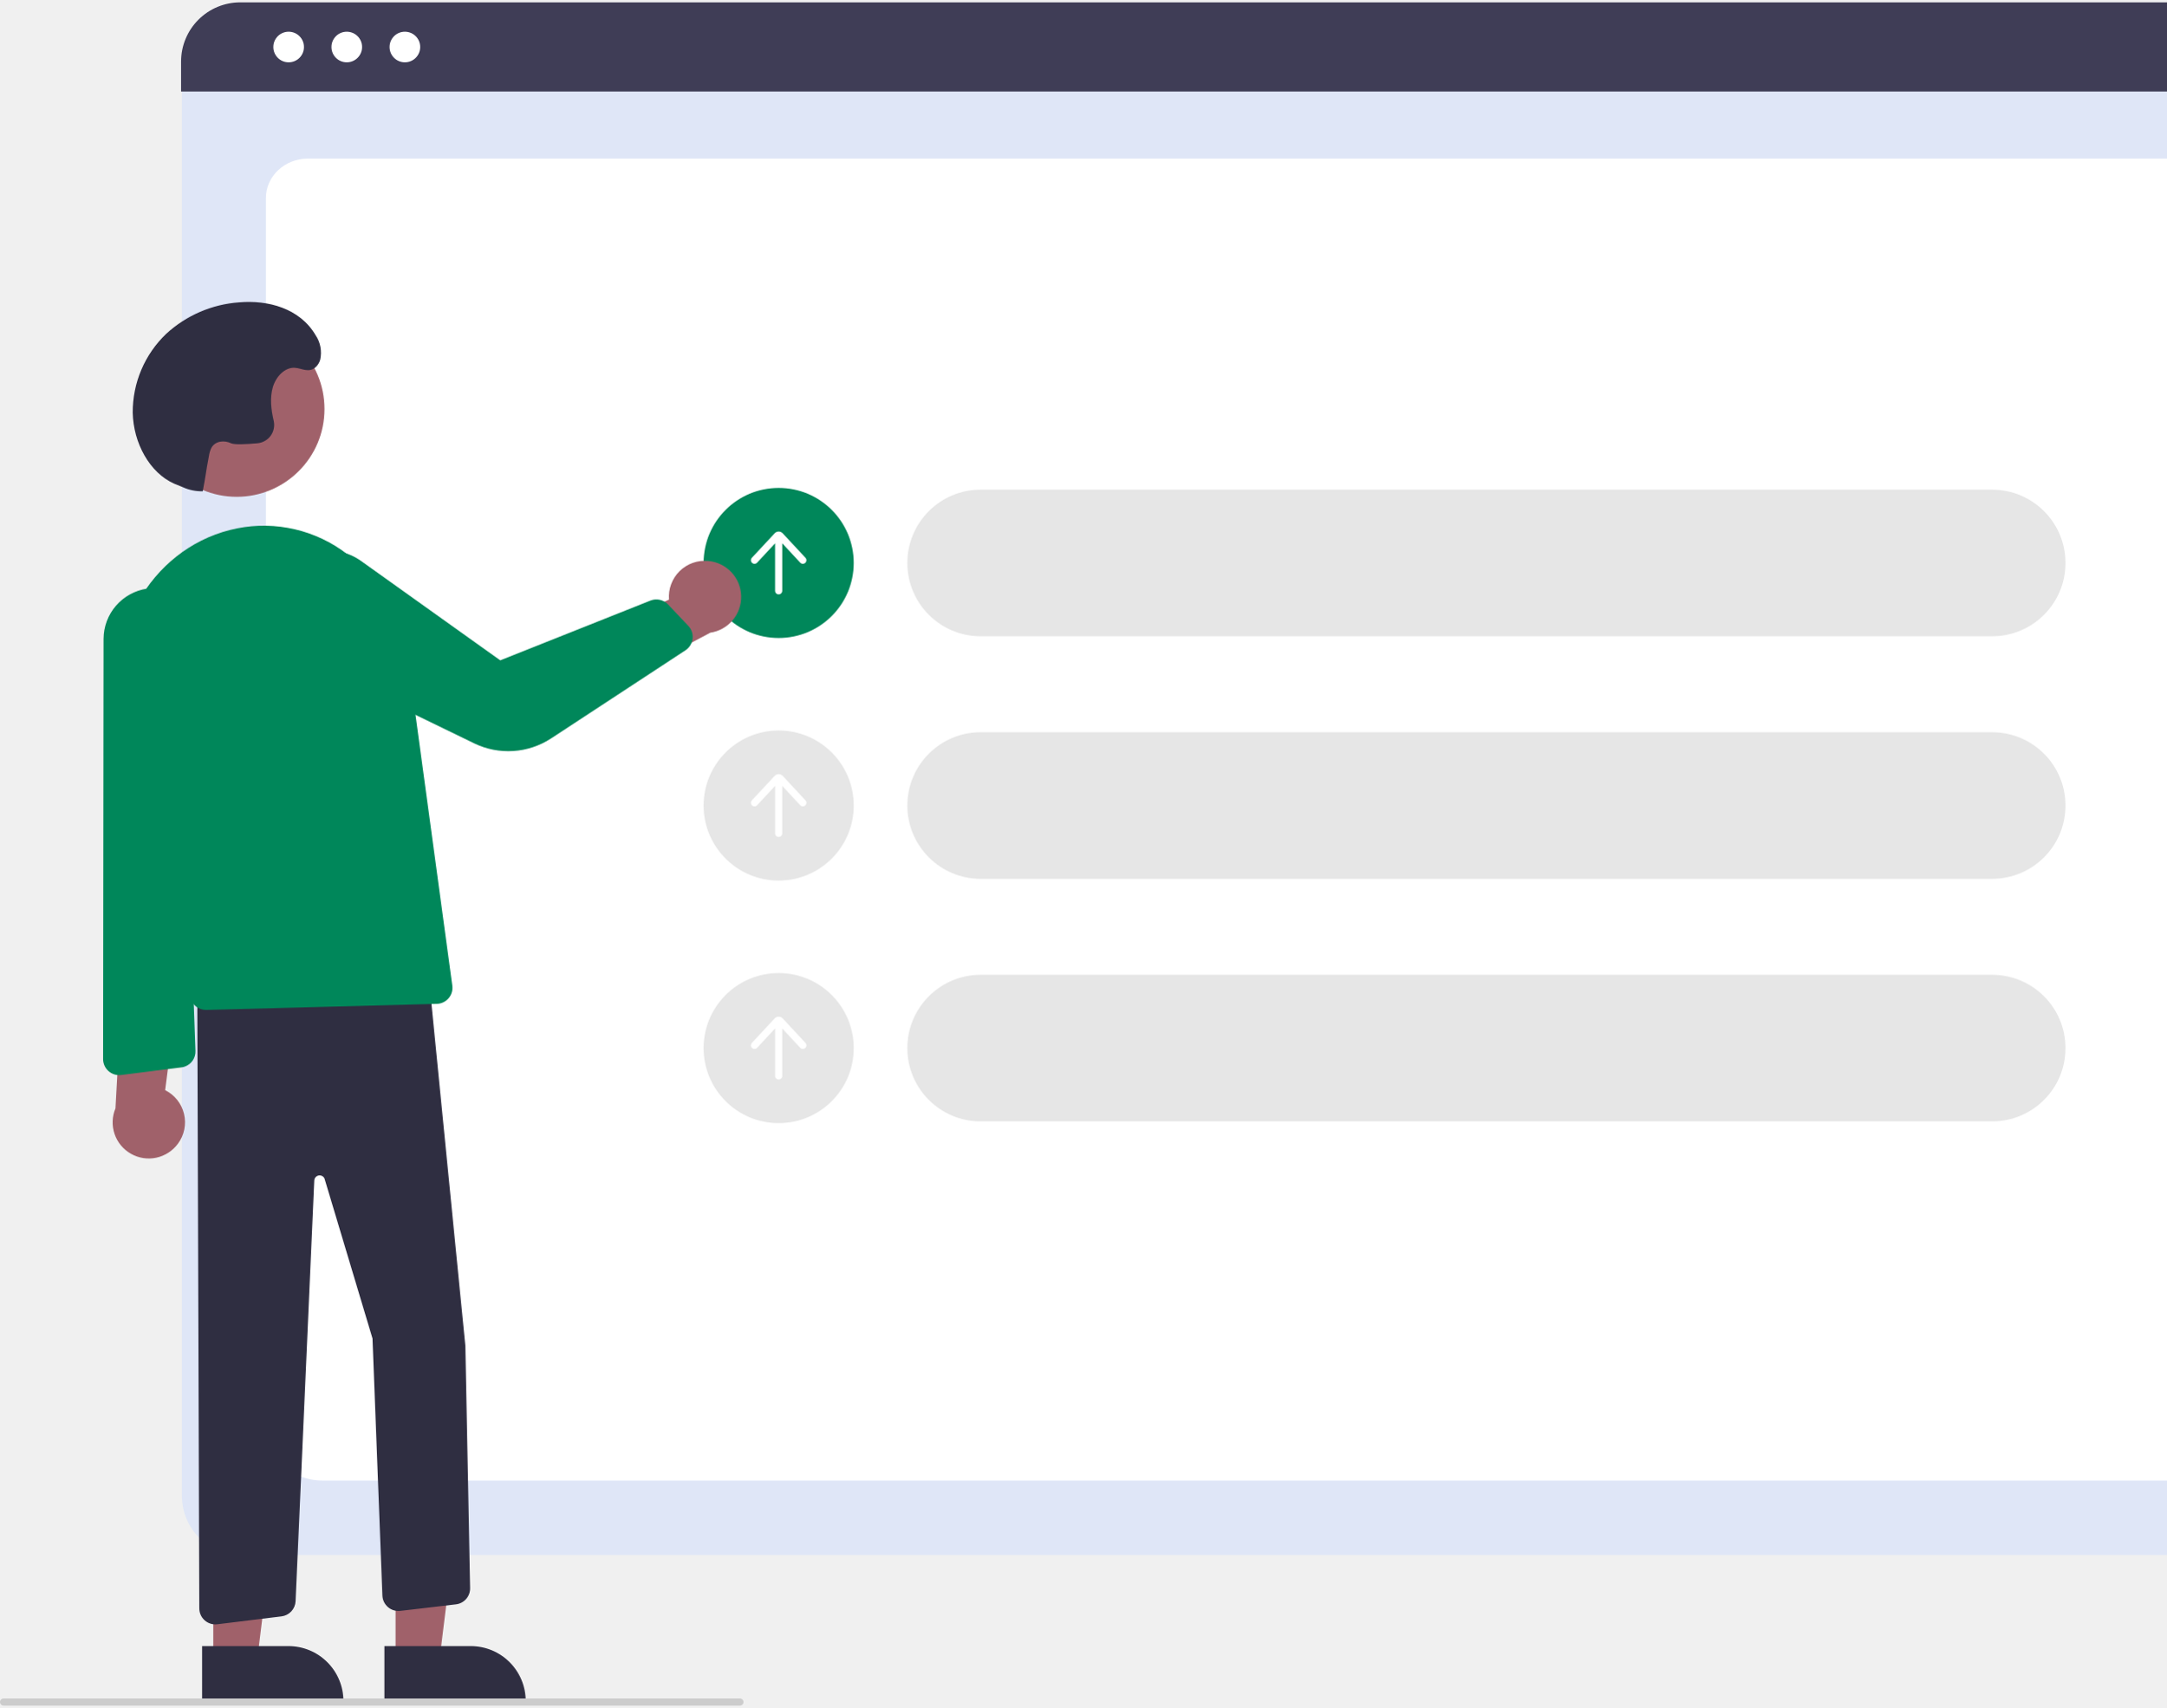
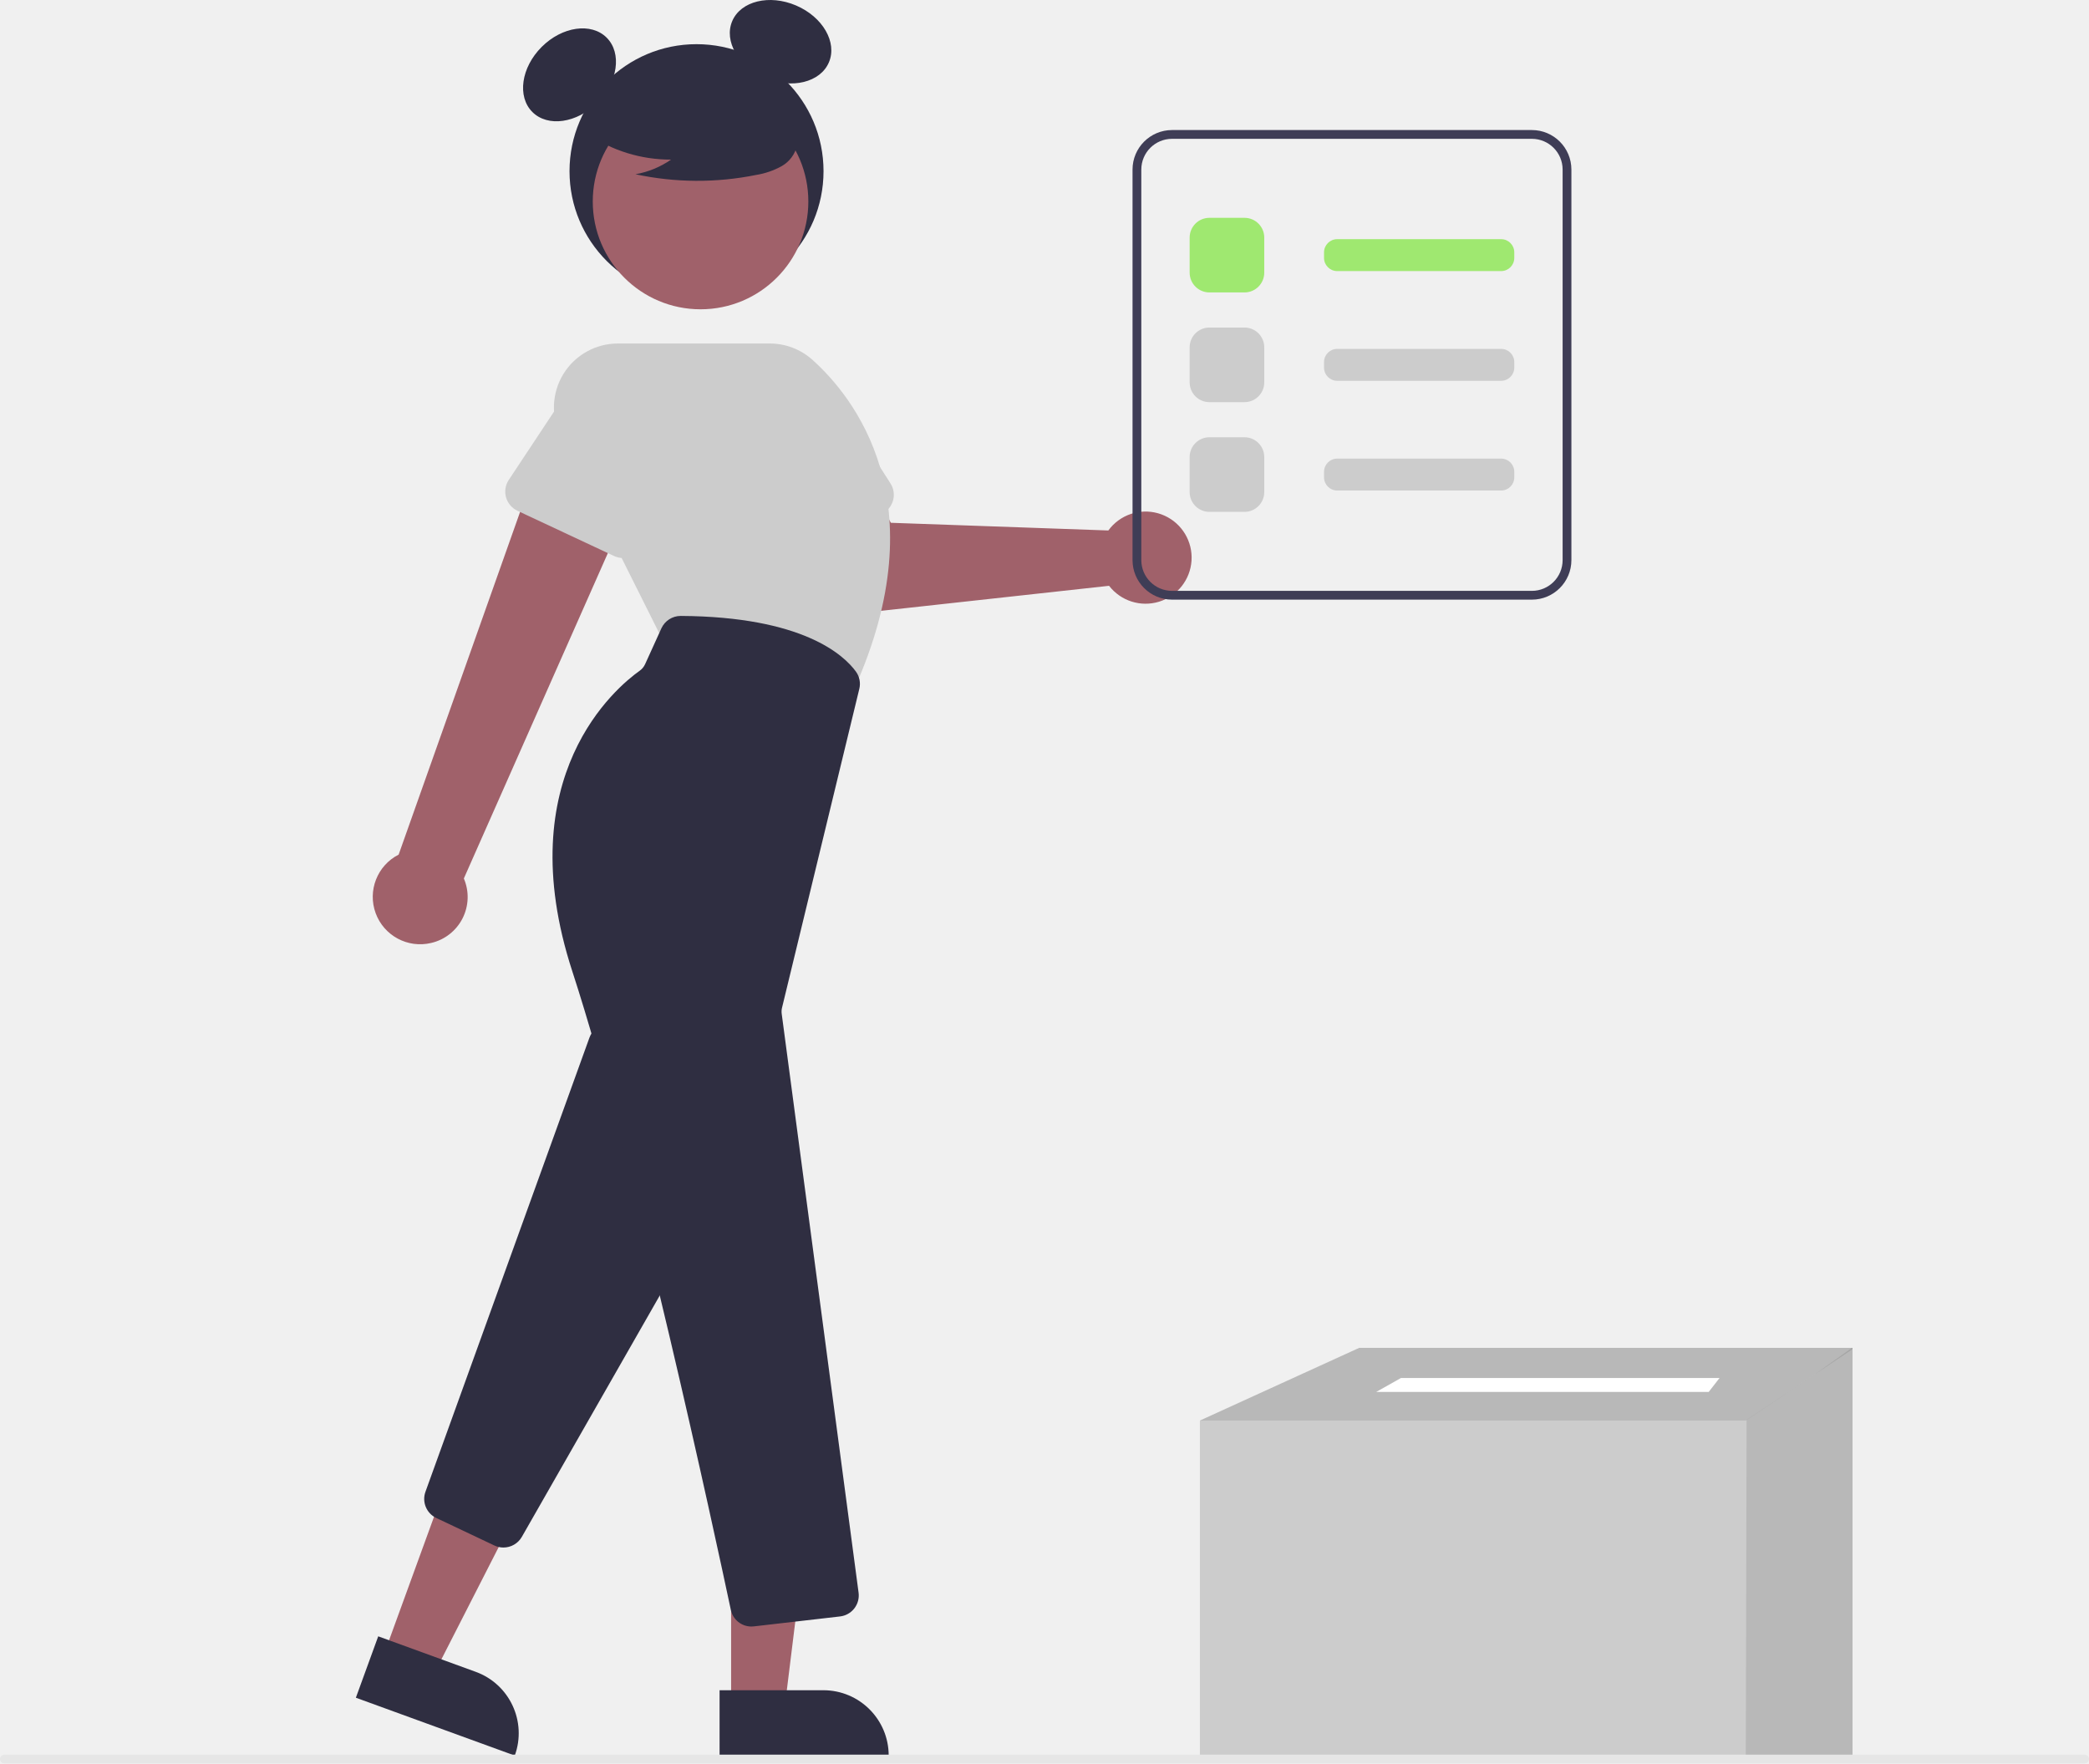
- <svg xmlns="http://www.w3.org/2000/svg" width="606" height="478" viewBox="0 0 606 478" fill="none">
-   <g clip-path="url(#clip0_626_1301)">
-     <path d="M708.224 435.206H67.385C63.011 435.201 58.817 433.461 55.724 430.367C52.63 427.274 50.89 423.08 50.885 418.706V23.552C50.889 20.347 52.164 17.274 54.43 15.008C56.696 12.742 59.768 11.467 62.973 11.463H712.427C715.687 11.467 718.813 12.764 721.118 15.069C723.423 17.375 724.72 20.5 724.724 23.761V418.706C724.719 423.08 722.979 427.274 719.886 430.367C716.792 433.461 712.598 435.201 708.224 435.206Z" fill="#DFE6F7" />
-     <path d="M687.504 414.373H90.259C81.504 414.373 74.382 407.703 74.382 399.505V55.4C74.382 49.32 79.66 44.373 86.147 44.373H691.421C698.016 44.373 703.382 49.401 703.382 55.582V399.505C703.382 407.703 696.259 414.373 687.504 414.373Z" fill="white" />
-     <path d="M724.494 25.608H50.654V17.207C50.66 12.818 52.407 8.611 55.512 5.508C58.616 2.406 62.825 0.661 67.214 0.658H707.934C712.323 0.661 716.532 2.406 719.636 5.508C722.741 8.611 724.488 12.818 724.494 17.207V25.608Z" fill="#3F3D56" />
-     <path d="M80.749 17.441C83.115 17.441 85.032 15.523 85.032 13.158C85.032 10.792 83.115 8.874 80.749 8.874C78.383 8.874 76.466 10.792 76.466 13.158C76.466 15.523 78.383 17.441 80.749 17.441Z" fill="white" />
-     <path d="M97.008 17.441C99.374 17.441 101.291 15.523 101.291 13.158C101.291 10.792 99.374 8.874 97.008 8.874C94.642 8.874 92.725 10.792 92.725 13.158C92.725 15.523 94.642 17.441 97.008 17.441Z" fill="white" />
-     <path d="M113.267 17.441C115.632 17.441 117.55 15.523 117.55 13.158C117.55 10.792 115.632 8.874 113.267 8.874C110.901 8.874 108.983 10.792 108.983 13.158C108.983 15.523 110.901 17.441 113.267 17.441Z" fill="white" />
-     <path d="M557.325 137.039H274.352C263.023 137.039 253.839 146.224 253.839 157.553V157.553C253.839 168.883 263.023 178.067 274.352 178.067H557.325C568.654 178.067 577.839 168.883 577.839 157.553C577.839 146.224 568.654 137.039 557.325 137.039Z" fill="#E6E6E6" />
-     <path d="M557.325 204.928H274.352C263.023 204.928 253.839 214.112 253.839 225.442V225.442C253.839 236.771 263.023 245.956 274.352 245.956H557.325C568.654 245.956 577.839 236.771 577.839 225.442C577.839 214.112 568.654 204.928 557.325 204.928Z" fill="#E6E6E6" />
-     <path d="M557.325 272.817H274.352C263.023 272.817 253.839 282.001 253.839 293.331V293.331C253.839 304.66 263.023 313.844 274.352 313.844H557.325C568.654 313.844 577.839 304.66 577.839 293.331C577.839 282.001 568.654 272.817 557.325 272.817Z" fill="#E6E6E6" />
-     <path d="M217.839 246.442C229.437 246.442 238.839 237.04 238.839 225.442C238.839 213.844 229.437 204.442 217.839 204.442C206.241 204.442 196.839 213.844 196.839 225.442C196.839 237.04 206.241 246.442 217.839 246.442Z" fill="#E6E6E6" />
-     <path d="M225.337 223.996L218.96 217.137C218.817 216.983 218.643 216.861 218.451 216.776C218.258 216.692 218.05 216.649 217.839 216.649C217.629 216.649 217.421 216.692 217.228 216.776C217.035 216.86 216.862 216.983 216.718 217.137L210.341 223.996C210.251 224.092 210.182 224.205 210.136 224.328C210.09 224.451 210.069 224.582 210.074 224.713C210.079 224.845 210.109 224.974 210.164 225.093C210.219 225.213 210.296 225.32 210.392 225.41C210.489 225.499 210.602 225.569 210.725 225.615C210.848 225.661 210.979 225.682 211.11 225.677C211.242 225.672 211.371 225.642 211.49 225.587C211.61 225.532 211.717 225.455 211.807 225.358L216.838 219.946V233.235C216.838 233.5 216.943 233.754 217.13 233.942C217.318 234.129 217.572 234.235 217.838 234.235C218.103 234.235 218.357 234.129 218.545 233.942C218.732 233.754 218.838 233.5 218.838 233.235V219.942L223.87 225.358C224.051 225.552 224.301 225.666 224.566 225.675C224.831 225.685 225.089 225.588 225.283 225.408C225.477 225.228 225.592 224.978 225.602 224.713C225.612 224.448 225.516 224.19 225.337 223.996Z" fill="white" />
-     <path d="M217.839 314.331C229.437 314.331 238.839 304.929 238.839 293.331C238.839 281.733 229.437 272.331 217.839 272.331C206.241 272.331 196.839 281.733 196.839 293.331C196.839 304.929 206.241 314.331 217.839 314.331Z" fill="#E6E6E6" />
-     <path d="M225.337 291.884L218.96 285.026C218.817 284.872 218.643 284.749 218.451 284.665C218.258 284.581 218.05 284.538 217.839 284.538C217.629 284.538 217.421 284.581 217.228 284.665C217.035 284.749 216.862 284.872 216.718 285.026L210.341 291.884C210.251 291.981 210.181 292.094 210.135 292.217C210.089 292.34 210.068 292.471 210.072 292.603C210.077 292.734 210.108 292.863 210.162 292.983C210.217 293.103 210.295 293.21 210.391 293.3C210.488 293.39 210.601 293.459 210.724 293.505C210.847 293.551 210.978 293.572 211.11 293.567C211.241 293.562 211.371 293.532 211.49 293.477C211.61 293.422 211.717 293.344 211.807 293.247L216.838 287.835V301.124C216.838 301.389 216.943 301.643 217.13 301.831C217.318 302.018 217.572 302.124 217.838 302.124C218.103 302.124 218.357 302.018 218.545 301.831C218.732 301.643 218.838 301.389 218.838 301.124V287.831L223.87 293.247C224.051 293.441 224.301 293.555 224.566 293.564C224.831 293.573 225.089 293.477 225.283 293.297C225.477 293.117 225.592 292.867 225.602 292.602C225.612 292.337 225.516 292.079 225.337 291.884Z" fill="white" />
-     <path d="M217.839 178.553C229.437 178.553 238.839 169.151 238.839 157.553C238.839 145.955 229.437 136.553 217.839 136.553C206.241 136.553 196.839 145.955 196.839 157.553C196.839 169.151 206.241 178.553 217.839 178.553Z" fill="#00875A" />
-     <path d="M225.337 156.107L218.96 149.249C218.817 149.095 218.643 148.972 218.451 148.888C218.258 148.804 218.05 148.76 217.839 148.76C217.629 148.76 217.421 148.804 217.228 148.888C217.035 148.972 216.862 149.094 216.718 149.248L210.341 156.107C210.251 156.203 210.181 156.316 210.135 156.439C210.089 156.562 210.068 156.694 210.072 156.825C210.077 156.957 210.108 157.086 210.162 157.205C210.217 157.325 210.295 157.433 210.391 157.522C210.488 157.612 210.601 157.682 210.724 157.728C210.847 157.773 210.978 157.795 211.11 157.79C211.241 157.785 211.371 157.754 211.49 157.699C211.61 157.644 211.717 157.566 211.807 157.47L216.838 152.058V165.346C216.838 165.611 216.943 165.866 217.13 166.053C217.318 166.241 217.572 166.346 217.838 166.346C218.103 166.346 218.357 166.241 218.545 166.053C218.732 165.866 218.838 165.611 218.838 165.346V152.054L223.87 157.469C224.051 157.663 224.301 157.777 224.566 157.786C224.831 157.796 225.089 157.7 225.283 157.519C225.477 157.339 225.592 157.089 225.602 156.824C225.612 156.559 225.516 156.301 225.337 156.107Z" fill="white" />
-     <path d="M198.147 156.992C196.683 156.851 195.207 157.033 193.821 157.525C192.436 158.016 191.175 158.805 190.128 159.837C189.08 160.869 188.272 162.117 187.759 163.495C187.246 164.873 187.042 166.346 187.16 167.811L154.453 182.206L170.055 192.277L198.722 177.064C201.171 176.702 203.401 175.454 204.991 173.557C206.581 171.661 207.421 169.246 207.35 166.772C207.279 164.298 206.303 161.936 204.606 160.134C202.91 158.331 200.612 157.213 198.147 156.992Z" fill="#A0616A" />
-     <path d="M66.215 139.035C79.78 139.035 90.776 128.039 90.776 114.474C90.776 100.91 79.78 89.913 66.215 89.913C52.651 89.913 41.654 100.91 41.654 114.474C41.654 128.039 52.651 139.035 66.215 139.035Z" fill="#A0616A" />
-     <path d="M110.667 464.689L122.927 464.688L128.759 417.4L110.665 417.401L110.667 464.689Z" fill="#A0616A" />
-     <path d="M107.54 460.686L131.684 460.685H131.685C133.705 460.685 135.706 461.083 137.573 461.856C139.44 462.629 141.136 463.762 142.565 465.191C143.993 466.62 145.127 468.316 145.9 470.183C146.673 472.05 147.071 474.05 147.071 476.071V476.571L107.541 476.572L107.54 460.686Z" fill="#2F2E41" />
-     <path d="M59.667 464.689L71.927 464.688L77.759 417.4L59.665 417.401L59.667 464.689Z" fill="#A0616A" />
-     <path d="M56.54 460.686L80.684 460.685H80.685C82.705 460.685 84.706 461.083 86.573 461.856C88.44 462.629 90.136 463.762 91.564 465.191C92.993 466.62 94.127 468.316 94.9 470.183C95.673 472.05 96.071 474.05 96.071 476.071V476.571L56.541 476.572L56.54 460.686Z" fill="#2F2E41" />
-     <path d="M57.272 453.492C56.795 453.071 56.412 452.554 56.15 451.975C55.887 451.396 55.75 450.767 55.748 450.131L55.171 272.93L119.193 270.462L119.663 270.445L130.192 376.737L131.511 444.451C131.537 445.569 131.143 446.656 130.408 447.499C129.673 448.342 128.649 448.88 127.538 449.007L111.998 450.836C111.381 450.909 110.756 450.854 110.162 450.673C109.568 450.493 109.018 450.192 108.547 449.788C108.075 449.385 107.692 448.888 107.421 448.329C107.151 447.77 106.999 447.162 106.975 446.542L104.208 374.605L90.774 329.821C90.633 329.517 90.394 329.27 90.096 329.118C89.798 328.966 89.458 328.918 89.129 328.982C88.801 329.045 88.503 329.217 88.283 329.469C88.063 329.722 87.934 330.04 87.917 330.375L82.687 448.138C82.634 449.196 82.21 450.201 81.488 450.976C80.766 451.75 79.794 452.246 78.743 452.374L60.797 454.583C60.166 454.661 59.525 454.604 58.917 454.416C58.309 454.228 57.749 453.913 57.272 453.492Z" fill="#2F2E41" />
-     <path d="M53.227 279.219L34.259 202.19C28.348 178.188 41.85 154.021 64.356 148.318C69.637 146.969 75.145 146.767 80.51 147.724C85.876 148.68 90.975 150.774 95.464 153.865C100.568 157.395 104.869 161.963 108.088 167.268C111.307 172.574 113.371 178.499 114.144 184.657L126.534 275.848C126.62 276.475 126.572 277.112 126.394 277.719C126.216 278.325 125.913 278.888 125.503 279.37C125.094 279.851 124.587 280.241 124.017 280.514C123.447 280.787 122.825 280.936 122.193 280.953L57.714 282.642C57.675 282.643 57.636 282.643 57.597 282.643C56.592 282.639 55.617 282.3 54.825 281.68C54.034 281.06 53.472 280.194 53.227 279.219Z" fill="#00875A" />
-     <path d="M132.688 208.055L84.6 184.698C82.588 183.721 80.802 182.337 79.353 180.635C77.905 178.932 76.825 176.947 76.183 174.805C75.541 172.664 75.351 170.412 75.624 168.193C75.897 165.974 76.628 163.836 77.77 161.914C78.912 159.992 80.44 158.328 82.259 157.028C84.077 155.727 86.146 154.818 88.333 154.358C90.521 153.898 92.781 153.897 94.969 154.355C97.157 154.813 99.226 155.721 101.046 157.02L139.954 184.806L181.956 168.081C182.792 167.745 183.71 167.67 184.59 167.864C185.469 168.058 186.27 168.512 186.888 169.167L192.552 175.148C193.005 175.626 193.347 176.197 193.555 176.822C193.763 177.446 193.831 178.109 193.755 178.763C193.679 179.417 193.46 180.046 193.114 180.606C192.769 181.166 192.304 181.643 191.754 182.004L154.151 206.674C150.995 208.733 147.361 209.942 143.601 210.184C139.84 210.426 136.081 209.693 132.688 208.055Z" fill="#00875A" />
-     <path d="M56.716 137.494C54.788 137.532 52.876 137.137 51.12 136.338C50.337 135.994 49.524 135.711 48.742 135.366C41.838 132.321 37.29 123.927 37.127 115.479C37.107 111.361 37.926 107.281 39.536 103.49C41.145 99.699 43.51 96.276 46.487 93.43C52.105 88.26 59.312 85.15 66.928 84.611C74.878 83.919 83.83 86.221 88.272 93.779C88.948 94.776 89.412 95.901 89.637 97.084C89.862 98.268 89.843 99.485 89.581 100.66C89.382 101.375 89.008 102.03 88.494 102.566C86.51 104.581 84.532 103.066 82.51 102.932C79.73 102.748 77.234 105.317 76.336 108.326C75.439 111.335 75.834 114.647 76.558 117.716L76.572 117.774C76.736 118.49 76.744 119.233 76.597 119.953C76.45 120.673 76.15 121.354 75.718 121.948C75.286 122.543 74.732 123.038 74.093 123.401C73.453 123.763 72.744 123.985 72.012 124.051C68.954 124.326 65.596 124.498 64.637 124.048C62.76 123.168 60.238 123.363 59.145 125.316C58.794 126.037 58.56 126.81 58.45 127.604C57.471 132.699 57.696 132.399 56.716 137.494Z" fill="#2F2E41" />
-     <path d="M49.77 320.096C50.648 318.916 51.256 317.559 51.553 316.119C51.849 314.679 51.826 313.192 51.485 311.762C51.145 310.332 50.495 308.994 49.581 307.842C48.667 306.69 47.512 305.753 46.197 305.096L50.803 269.659L34.112 277.799L32.297 310.202C31.34 312.485 31.253 315.039 32.053 317.381C32.854 319.723 34.485 321.691 36.639 322.91C38.793 324.13 41.319 324.517 43.739 323.998C46.16 323.479 48.305 322.091 49.77 320.096Z" fill="#A0616A" />
-     <path d="M51.686 298.508C51.382 298.614 51.068 298.688 50.748 298.728L33.903 300.858C33.269 300.938 32.625 300.882 32.014 300.694C31.404 300.506 30.84 300.19 30.361 299.768C29.882 299.345 29.498 298.825 29.236 298.242C28.973 297.659 28.838 297.028 28.839 296.389L28.972 178.767C28.991 175.363 30.228 172.077 32.458 169.505C34.688 166.932 37.764 165.242 41.132 164.74C43.259 164.433 45.429 164.614 47.477 165.268C49.524 165.922 51.397 167.033 52.952 168.517C54.508 170.001 55.706 171.819 56.456 173.833C57.206 175.848 57.488 178.007 57.281 180.146L52.387 230.835L54.681 294.101C54.721 295.06 54.451 296.006 53.911 296.799C53.372 297.593 52.592 298.192 51.686 298.508Z" fill="#00875A" />
-     <path d="M207 477.342H1C0.735 477.342 0.48 477.237 0.293 477.049C0.105 476.862 3.8147e-06 476.608 3.8147e-06 476.342C3.8147e-06 476.077 0.105 475.823 0.293 475.635C0.48 475.448 0.735 475.342 1 475.342H207C207.265 475.342 207.52 475.448 207.707 475.635C207.895 475.823 208 476.077 208 476.342C208 476.608 207.895 476.862 207.707 477.049C207.52 477.237 207.265 477.342 207 477.342Z" fill="#CCCCCC" />
-   </g>
-   <defs>
-     <clipPath id="clip0_626_1301">
-       <rect width="724.724" height="476.685" fill="white" transform="translate(0 0.657715)" />
-     </clipPath>
-   </defs>
+ <svg xmlns="http://www.w3.org/2000/svg" id="ae74f2c5-6cdf-4f48-b15c-8987cf5fec69" data-name="Layer 1" width="476" height="401.805" viewBox="0 0 476 401.805">
+   <path id="ad4b1b16-27d0-4c9f-840a-ee213421f5fc" data-name="Path 704" d="M615.624,368.703a10.52,10.52,0,0,0-1.072,1.264l-49.562-1.751-5.669-10.631-17.162,6.458,8.206,19.8a8,8,0,0,0,8.263,4.889l56.085-6.158a10.5,10.5,0,1,0,.911-13.866Z" transform="translate(-362 -249.0974)" fill="#a0616a" />
+   <circle cx="158.71" cy="39.005" r="28.94" fill="#2f2e41" />
+   <ellipse cx="491.77" cy="266.148" rx="11.975" ry="8.981" transform="translate(-406.1588 176.5892) rotate(-45)" fill="#2f2e41" />
+   <ellipse cx="539.86" cy="258.604" rx="8.981" ry="11.975" transform="translate(-272.0264 404.3829) rotate(-66.86956)" fill="#2f2e41" />
+   <path d="M562.816,366.244l-22.209,9.931a4.817,4.817,0,0,1-6.604-3.096l-6.549-23.353A13.377,13.377,0,0,1,551.91,338.875l13.001,20.382a4.817,4.817,0,0,1-2.095,6.986Z" transform="translate(-362 -249.0974)" fill="#ccc" />
+   <path d="M460.248,463.954a10.743,10.743,0,0,0,7.445-14.694L507.295,359.788l-22.655-5.706-31.804,89.742a10.801,10.801,0,0,0,7.412,20.13Z" transform="translate(-362 -249.0974)" fill="#a0616a" />
+   <polygon points="87.453 377.033 98.973 381.227 120.634 338.789 103.631 332.599 87.453 377.033" fill="#a0616a" />
+   <path d="M444.474,628.082h38.531a0,0,0,0,1,0,0V642.969a0,0,0,0,1,0,0H459.36a14.887,14.887,0,0,1-14.887-14.887v0A0,0,0,0,1,444.474,628.082Z" transform="translate(320.0624 1142.26) rotate(-159.9935)" fill="#2f2e41" />
+   <path d="M476.702,601.708a4.774,4.774,0,0,1-2.044-.459l-13.239-6.271A4.799,4.799,0,0,1,458.95,588.989l37.364-103.468a4.817,4.817,0,0,1,8.661-.841l19.762,32.937a4.822,4.822,0,0,1,.052,4.868l-43.887,76.802A4.84,4.84,0,0,1,476.702,601.708Z" transform="translate(-362 -249.0974)" fill="#2f2e41" />
+   <circle cx="159.628" cy="45.913" r="24.561" fill="#a0616a" />
+   <path d="M556.375,406.68l-43.488-11.96-23.13-46.259a14.576,14.576,0,0,1,13.038-21.095h34.599a14.557,14.557,0,0,1,9.73,3.721c9.281,8.315,28.781,32.285,9.439,75.173Z" transform="translate(-362 -249.0974)" fill="#ccc" />
+   <path d="M501.934,375.789l-22.033-10.314a4.817,4.817,0,0,1-1.974-7.022L491.317,338.232a13.377,13.377,0,0,1,24.198,11.413L508.591,372.808a4.817,4.817,0,0,1-6.657,2.982Z" transform="translate(-362 -249.0974)" fill="#ccc" />
+   <polygon points="166.591 388.629 178.851 388.629 184.684 341.341 166.589 341.342 166.591 388.629" fill="#a0616a" />
+   <path d="M525.965,634.223h38.531a0,0,0,0,1,0,0v14.887a0,0,0,0,1,0,0H540.851a14.887,14.887,0,0,1-14.887-14.887v0A0,0,0,0,1,525.965,634.223Z" transform="translate(728.4891 1034.211) rotate(179.9974)" fill="#2f2e41" />
+   <path d="M533.221,619.707a4.791,4.791,0,0,1-4.698-3.814c-3.524-16.604-21.826-101.651-36.111-145.459-14.534-44.57,10.218-64.872,15.328-68.489a3.763,3.763,0,0,0,1.253-1.513l3.712-8.166a4.834,4.834,0,0,1,4.397-2.827h.03c27.829.166,37.184,8.939,39.914,12.703a4.761,4.761,0,0,1,.754,3.926l-17.608,72.645a3.75,3.75,0,0,0-.073,1.377l17.518,131.9a4.818,4.818,0,0,1-4.223,5.42l-19.629,2.264A4.925,4.925,0,0,1,533.221,619.707Z" transform="translate(-362 -249.0974)" fill="#2f2e41" />
+   <path d="M495.82,279.562a33.405,33.405,0,0,0,19.091,5.9,20.471,20.471,0,0,1-8.114,3.338,67.359,67.359,0,0,0,27.514.155,17.807,17.807,0,0,0,5.76-1.978,7.289,7.289,0,0,0,3.555-4.755c.604-3.449-2.083-6.582-4.876-8.693a35.967,35.967,0,0,0-30.224-6.04c-3.376.873-6.759,2.347-8.951,5.059s-2.843,6.891-.753,9.684Z" transform="translate(-362 -249.0974)" fill="#2f2e41" />
+   <polygon points="422.116 307.116 422.116 400.848 397.802 400.145 273.41 400.145 273.41 323.678 309.706 307.116 422.116 307.116" fill="#ccc" />
+   <polygon points="422.116 307.116 422.116 307.408 413.387 313.25 397.802 323.678 273.41 323.678 309.706 307.116 422.116 307.116" opacity="0.1" style="isolation:isolate" />
+   <polygon points="422.116 307.116 422.116 400.848 397.802 400.145 397.978 323.501 413.387 313.25 421.975 307.116 422.116 307.116" opacity="0.1" style="isolation:isolate" />
+   <polygon points="389.344 317.158 313.582 317.158 319.22 313.987 391.811 313.987 389.344 317.158" fill="#fff" />
+   <path id="f35e270b-7f5a-4111-9d26-c6e282c8c57d" data-name="Path 717" d="M837,650.903H363a1,1,0,0,1,0-2H837a1,1,0,0,1,0,2Z" transform="translate(-362 -249.0974)" fill="#e6e6e6" />
+   <path d="M711.059,385.729h-82a9.01,9.01,0,0,1-9-9v-89a9.01,9.01,0,0,1,9-9h82a9.01,9.01,0,0,1,9,9v89A9.01,9.01,0,0,1,711.059,385.729Zm-82-105a7.008,7.008,0,0,0-7,7v89a7.008,7.008,0,0,0,7,7h82a7.008,7.008,0,0,0,7-7v-89a7.008,7.008,0,0,0-7-7Z" transform="translate(-362 -249.0974)" fill="#3f3d56" />
+   <path d="M645.574,315.729h-8a4.505,4.505,0,0,1-4.5-4.5v-8a4.505,4.505,0,0,1,4.5-4.5h8a4.505,4.505,0,0,1,4.5,4.5v8A4.505,4.505,0,0,1,645.574,315.729Z" transform="translate(-362 -249.0974)" fill="#9fe870" />
+   <path d="M645.574,340.729h-8a4.505,4.505,0,0,1-4.5-4.5v-8a4.505,4.505,0,0,1,4.5-4.5h8a4.505,4.505,0,0,1,4.5,4.5v8A4.505,4.505,0,0,1,645.574,340.729Z" transform="translate(-362 -249.0974)" fill="#ccc" />
+   <path d="M704.044,310.866H666.695a3.003,3.003,0,0,1-3-3v-1.274a3.003,3.003,0,0,1,3-3H704.044a3.003,3.003,0,0,1,3,3v1.274A3.003,3.003,0,0,1,704.044,310.866Z" transform="translate(-362 -249.0974)" fill="#9fe870" />
+   <path d="M704.044,335.866H666.695a3.003,3.003,0,0,1-3-3v-1.274a3.003,3.003,0,0,1,3-3H704.044a3.003,3.003,0,0,1,3,3v1.274A3.003,3.003,0,0,1,704.044,335.866Z" transform="translate(-362 -249.0974)" fill="#ccc" />
+   <path d="M645.574,365.729h-8a4.505,4.505,0,0,1-4.5-4.5v-8a4.505,4.505,0,0,1,4.5-4.5h8a4.505,4.505,0,0,1,4.5,4.5v8A4.505,4.505,0,0,1,645.574,365.729Z" transform="translate(-362 -249.0974)" fill="#ccc" />
+   <path d="M704.044,360.866H666.695a3.003,3.003,0,0,1-3-3v-1.274a3.003,3.003,0,0,1,3-3H704.044a3.003,3.003,0,0,1,3,3v1.274A3.003,3.003,0,0,1,704.044,360.866Z" transform="translate(-362 -249.0974)" fill="#ccc" />
</svg>
